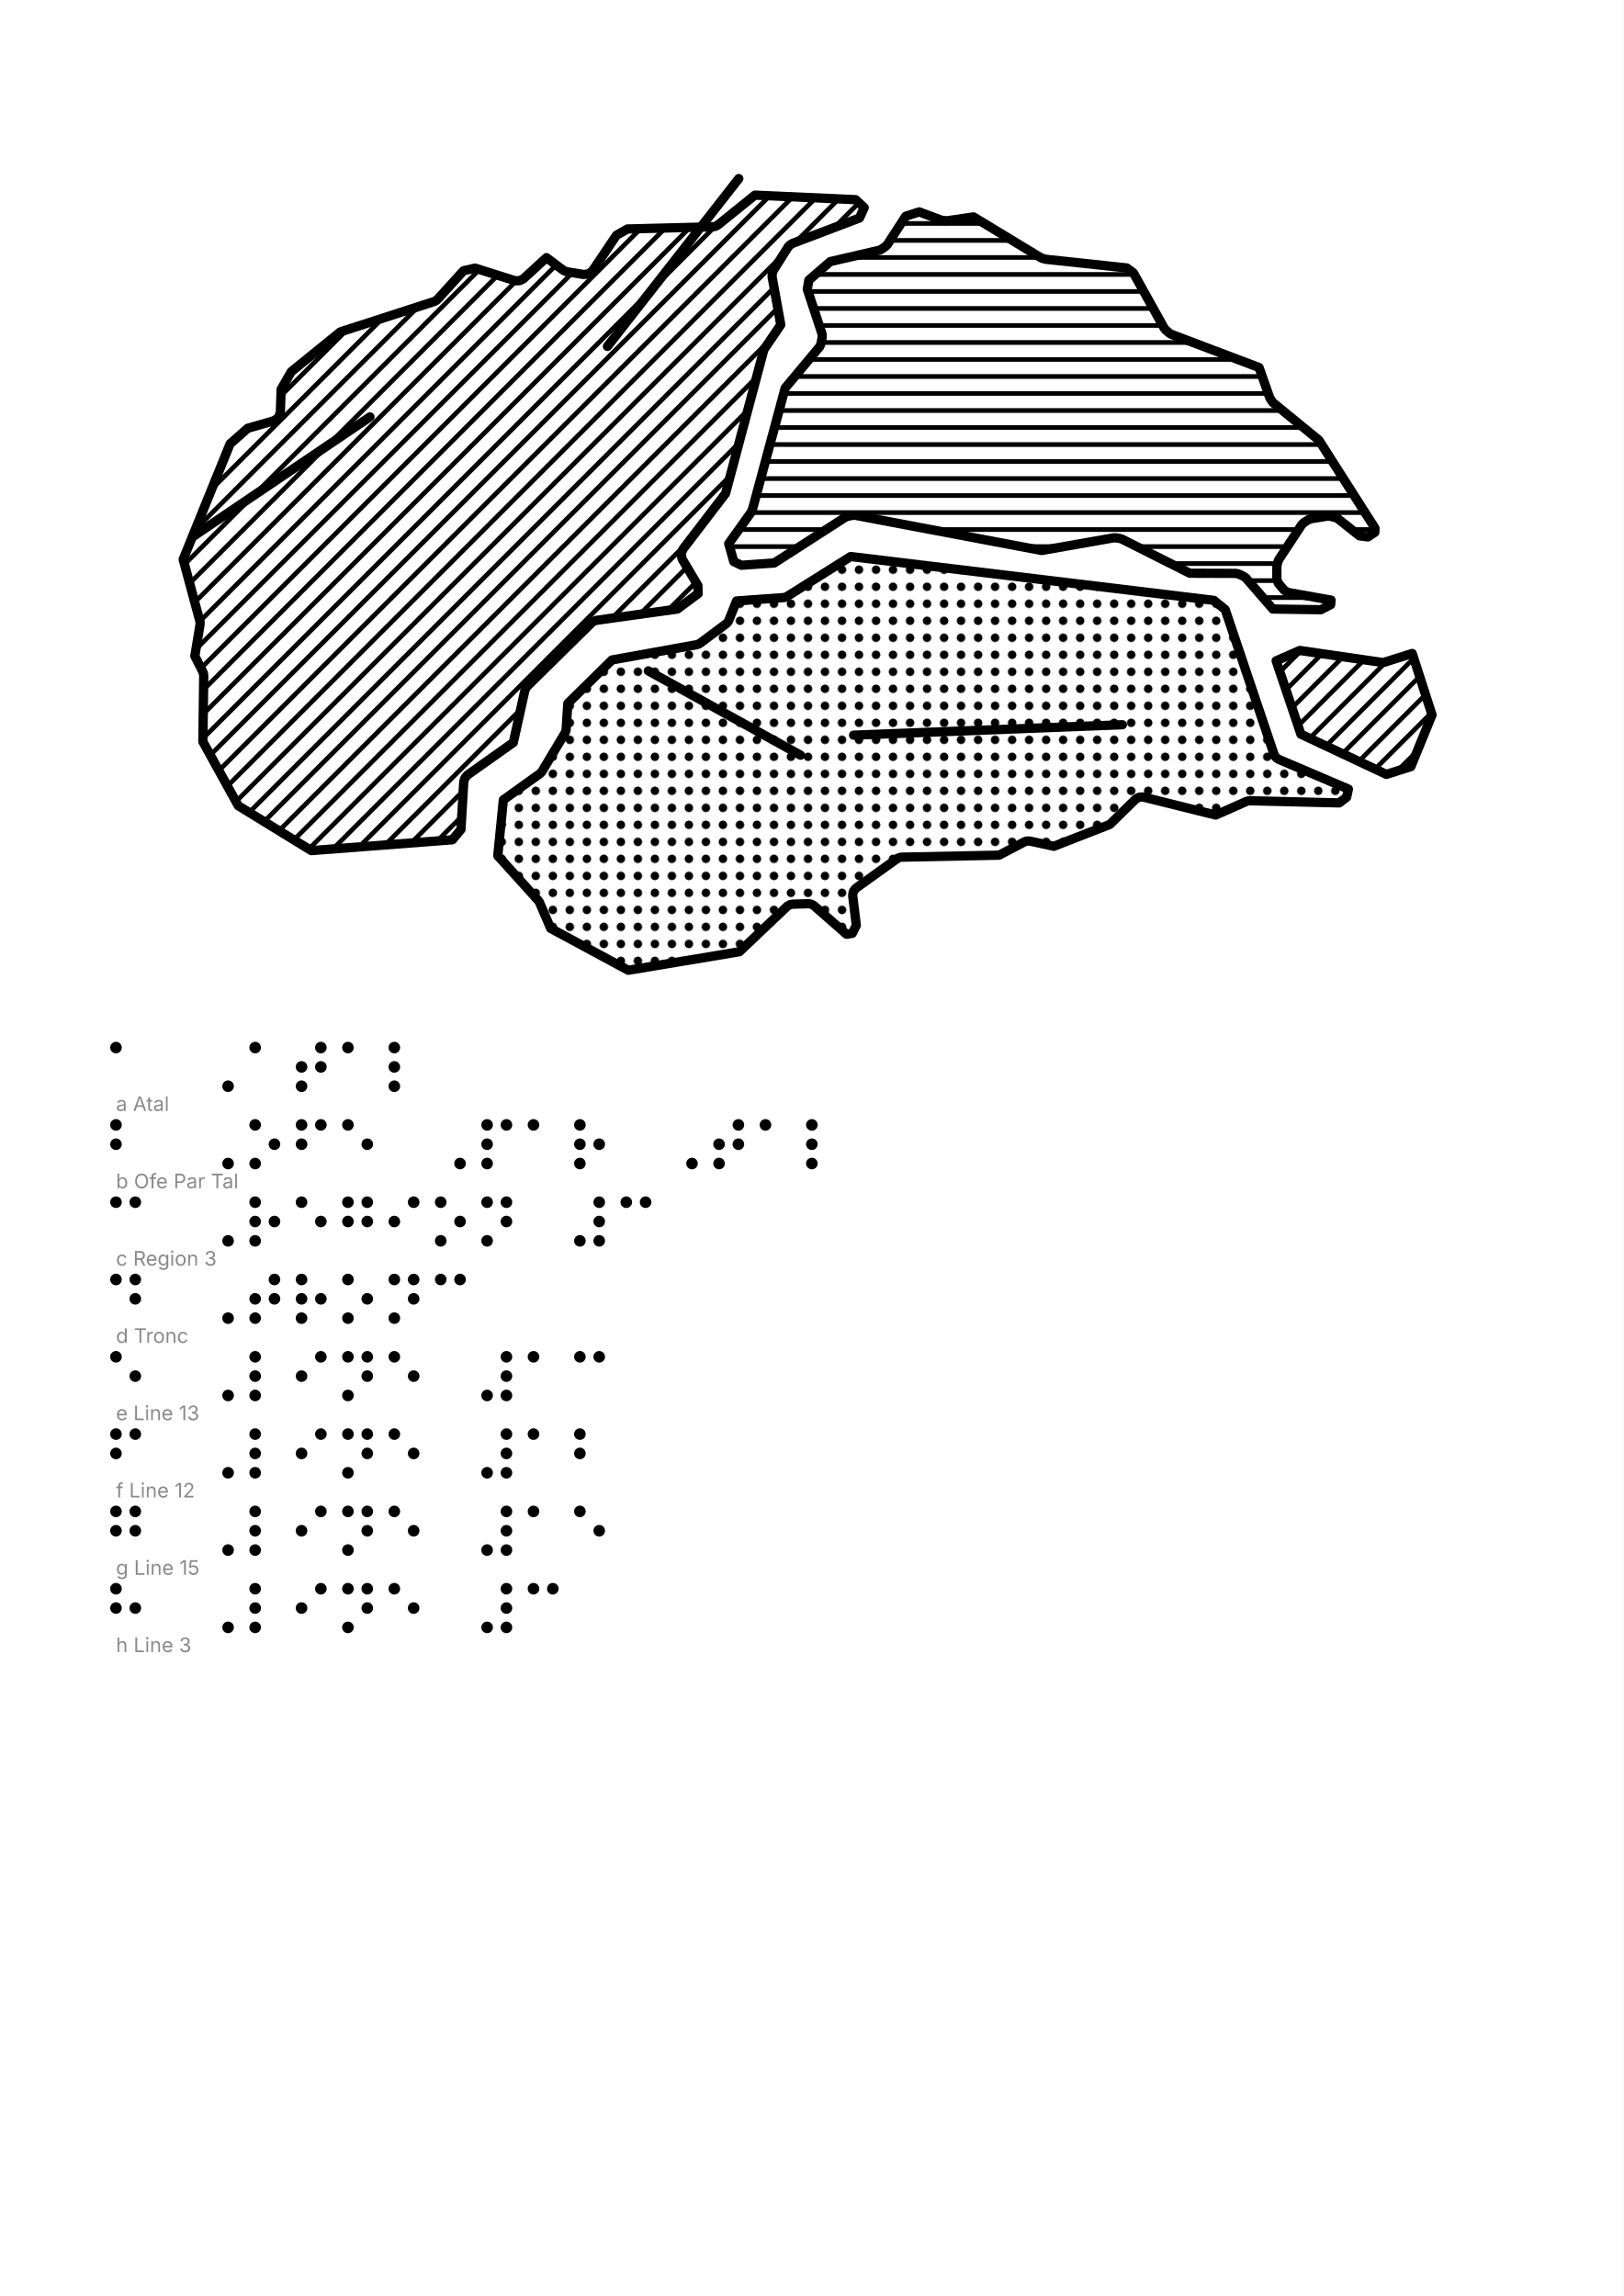
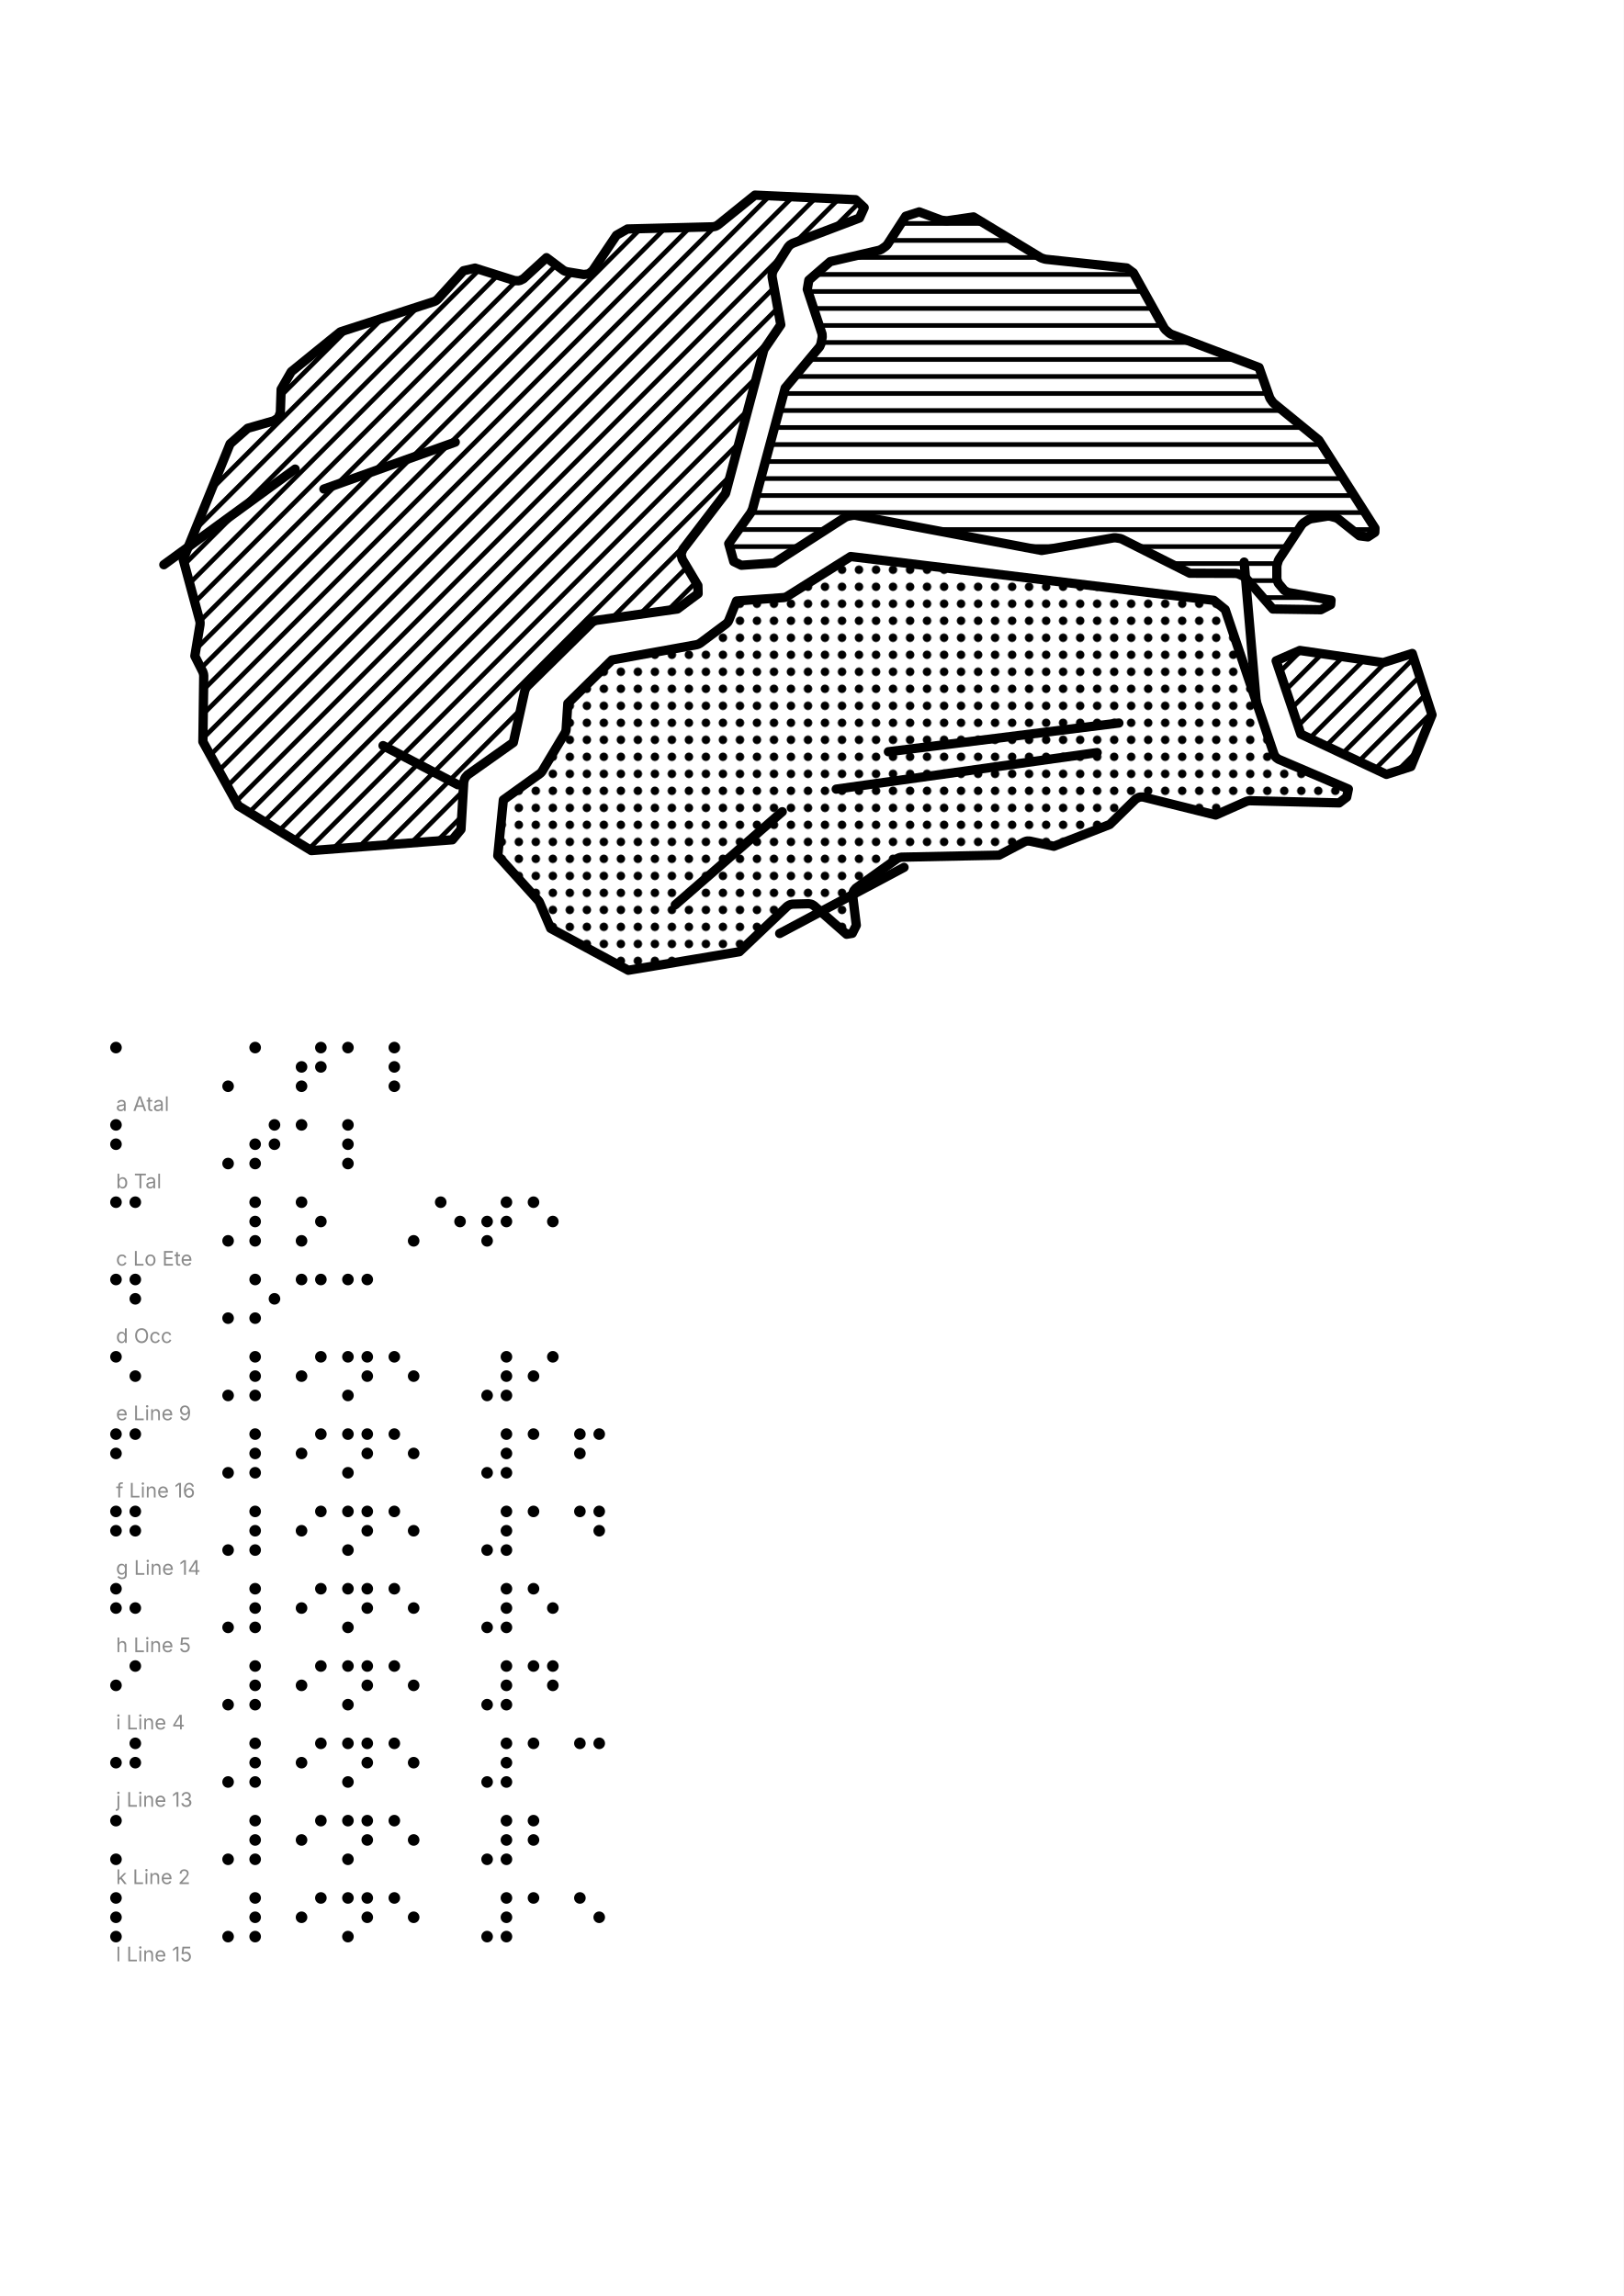
<svg xmlns="http://www.w3.org/2000/svg" width="210mm" height="297mm" viewBox="0 0 210 297" data-tdm="bio-brain-fr-01" data-title="bio-brain-fr-01">
  <defs>
    <pattern id="dots" width="2.2" height="2.2" patternUnits="userSpaceOnUse">
      <circle cx="1.1" cy="1.1" r="0.55" fill="#000" />
    </pattern>
    <pattern id="diagonal-lines" width="2.2" height="2.2" patternUnits="userSpaceOnUse" patternTransform="rotate(45)">
      <rect width="0.6" height="2.2" fill="#000" />
    </pattern>
    <pattern id="horizontal-lines" width="2.2" height="2.2" patternUnits="userSpaceOnUse">
      <rect width="2.2" height="0.6" fill="#000" />
    </pattern>
    <pattern id="grid" width="2.64" height="2.64" patternUnits="userSpaceOnUse">
      <rect width="2.64" height="0.5" fill="#000" />
      <rect width="0.5" height="2.64" fill="#000" />
    </pattern>
    <marker id="chevron" markerWidth="4" markerHeight="4" refX="3" refY="2" orient="auto" markerUnits="userSpaceOnUse">
      <path d="M0,0 L4,2 L0,4" fill="none" stroke="#000" stroke-width="1.2" stroke-linecap="round" />
    </marker>
  </defs>
  <rect width="210" height="297" fill="#fff" />
  <g id="regions">
    <path id="r-02" data-name="Atal" d="M110.66 25.83 L111.77 26.86 L111.16 28.20 L102.51 31.48 L102.24 31.64 L102.12 31.74 L101.93 31.95 L100.02 34.98 L99.90 35.31 L99.87 35.47 L99.86 35.81 L100.98 42.01 L98.91 45.05 L98.82 45.20 L98.79 45.27 L98.75 45.40 L93.84 63.83 L88.32 71.05 L88.13 71.54 L88.11 71.80 L88.24 72.34 L90.26 75.74 L90.29 76.79 L87.61 78.78 L77.16 80.24 L76.85 80.34 L76.72 80.41 L76.51 80.57 L68.21 88.75 L68.08 88.91 L68.01 89.02 L67.88 89.32 L66.39 96.05 L60.47 100.24 L60.20 100.55 L60.10 100.73 L59.98 101.13 L59.62 107.29 L58.51 108.63 L40.27 110.03 L30.82 104.23 L26.24 95.94 L26.35 87.43 L26.33 87.24 L26.31 87.14 L26.23 86.90 L25.20 84.86 L25.87 80.80 L25.88 80.56 L25.87 80.46 L25.84 80.31 L23.69 72.36 L29.76 57.41 L32.04 55.40 L35.42 54.43 L35.88 54.13 L36.05 53.92 L36.26 53.36 L36.36 50.36 L37.67 48.08 L44.02 42.93 L56.10 39.02 L56.29 38.94 L56.39 38.88 L56.60 38.71 L59.95 35.02 L61.44 34.68 L66.57 36.30 L67.05 36.32 L67.28 36.27 L67.71 36.05 L70.68 33.33 L72.80 34.92 L72.94 35.01 L73.04 35.06 L73.31 35.15 L75.50 35.51 L76.02 35.44 L76.25 35.34 L76.65 35.01 L79.73 30.43 L81.15 29.62 L92.18 29.34 L92.47 29.29 L92.61 29.24 L92.88 29.08 L97.64 25.24 Z" fill="url(#diagonal-lines)" stroke="#000" stroke-width="1.2" stroke-linejoin="round" />
-     <path id="r-01" data-name="Tronc" d="M157.00 77.66 L158.46 78.85 L164.78 97.59 L164.95 97.88 L165.08 98.02 L165.35 98.21 L174.39 102.07 L174.17 103.12 L173.20 103.86 L161.64 103.58 L161.47 103.60 L161.37 103.62 L161.20 103.67 L157.23 105.43 L147.85 103.10 L147.49 103.10 L147.27 103.15 L146.89 103.36 L143.53 106.65 L136.30 109.47 L133.19 108.80 L132.87 108.79 L132.71 108.82 L132.49 108.90 L129.22 110.62 L116.60 110.88 L116.39 110.92 L116.26 110.96 L116.03 111.07 L110.70 114.89 L110.44 115.20 L110.34 115.42 L110.28 115.85 L110.75 119.69 L110.23 120.73 L109.49 120.85 L105.28 117.16 L105.04 117.01 L104.88 116.95 L104.58 116.90 L102.48 116.96 L102.21 117.02 L102.06 117.08 L101.81 117.24 L95.63 123.11 L81.26 125.51 L71.22 120.09 L69.80 116.78 L69.74 116.65 L69.70 116.59 L69.63 116.50 L64.38 110.69 L65.10 103.47 L69.81 100.09 L69.91 100.01 L69.98 99.94 L70.10 99.79 L73.08 94.81 L73.16 94.63 L73.19 94.53 L73.22 94.35 L73.44 90.99 L79.15 85.37 L90.12 83.39 L90.27 83.34 L90.37 83.30 L90.55 83.20 L93.93 80.68 L94.11 80.50 L94.18 80.40 L94.26 80.24 L95.26 77.74 L101.34 77.30 L101.51 77.27 L101.61 77.24 L101.80 77.15 L110.02 71.99 Z" fill="url(#dots)" stroke="#000" stroke-width="1.2" stroke-linejoin="round" />
-     <path id="r-04" data-name="Ofe Par Tal" d="M121.70 28.46 L121.89 28.50 L122.34 28.55 L122.54 28.55 L125.91 28.06 L134.57 33.31 L134.74 33.39 L135.12 33.51 L135.28 33.54 L145.73 34.66 L146.59 35.30 L150.57 42.45 L150.74 42.66 L151.22 43.08 L151.46 43.23 L162.84 47.54 L164.20 51.40 L164.30 51.60 L164.59 52.01 L164.73 52.16 L170.57 56.93 L177.83 68.32 L177.81 68.86 L176.91 69.45 L175.82 69.31 L173.06 67.11 L172.77 66.97 L172.04 66.78 L171.72 66.76 L169.53 67.11 L169.22 67.23 L168.59 67.64 L168.36 67.87 L165.42 72.34 L165.32 72.55 L165.17 73.06 L165.14 73.28 L165.14 74.93 L165.33 75.44 L166.10 76.36 L166.56 76.63 L172.15 77.63 L172.10 78.21 L170.83 78.87 L164.62 78.78 L161.13 74.76 L160.86 74.56 L160.16 74.24 L159.83 74.17 L153.88 74.15 L145.11 69.74 L144.88 69.66 L144.30 69.57 L144.04 69.57 L134.72 71.21 L110.59 66.65 L110.29 66.66 L109.62 66.79 L109.34 66.90 L100.14 72.82 L95.88 73.12 L94.90 72.64 L94.25 70.32 L97.08 66.36 L97.15 66.23 L97.29 65.93 L97.34 65.81 L101.55 50.19 L106.01 44.85 L106.17 44.49 L106.34 43.60 L106.32 43.20 L104.41 37.42 L104.61 36.24 L107.38 33.84 L113.72 32.37 L113.99 32.25 L114.56 31.85 L114.77 31.63 L117.14 27.97 L118.88 27.41 Z" fill="url(#horizontal-lines)" stroke="#000" stroke-width="1.2" stroke-linejoin="round" />
-     <path id="r-03" data-name="Region 3" d="M178.90 85.71 L182.65 84.53 L185.21 92.47 L182.48 99.16 L179.31 100.17 L168.25 94.97 L165.05 85.48 L168.11 84.14 Z" fill="url(#diagonal-lines)" stroke="#000" stroke-width="1.2" stroke-linejoin="round" />
+     <path id="r-01" data-name="Lo Ete" d="M157.00 77.66 L158.46 78.85 L164.78 97.59 L164.95 97.88 L165.08 98.02 L165.35 98.21 L174.39 102.07 L174.17 103.12 L173.20 103.86 L161.64 103.58 L161.47 103.60 L161.37 103.62 L161.20 103.67 L157.23 105.43 L147.85 103.10 L147.49 103.10 L147.27 103.15 L146.89 103.36 L143.53 106.65 L136.30 109.47 L133.19 108.80 L132.87 108.79 L132.71 108.82 L132.49 108.90 L129.22 110.62 L116.60 110.88 L116.39 110.92 L116.26 110.96 L116.03 111.07 L110.70 114.89 L110.44 115.20 L110.34 115.42 L110.28 115.85 L110.75 119.69 L110.23 120.73 L109.49 120.85 L105.28 117.16 L105.04 117.01 L104.88 116.95 L104.58 116.90 L102.48 116.96 L102.21 117.02 L102.06 117.08 L101.81 117.24 L95.63 123.11 L81.26 125.51 L71.22 120.09 L69.80 116.78 L69.74 116.65 L69.70 116.59 L69.63 116.50 L64.38 110.69 L65.10 103.47 L69.81 100.09 L69.91 100.01 L69.98 99.94 L70.10 99.79 L73.08 94.81 L73.16 94.63 L73.19 94.53 L73.22 94.35 L73.44 90.99 L79.15 85.37 L90.12 83.39 L90.27 83.34 L90.37 83.30 L90.55 83.20 L93.93 80.68 L94.11 80.50 L94.18 80.40 L94.26 80.24 L95.26 77.74 L101.34 77.30 L101.51 77.27 L101.61 77.24 L101.80 77.15 L110.02 71.99 Z" fill="url(#dots)" stroke="#000" stroke-width="1.2" stroke-linejoin="round" />
+     <path id="r-04" data-name="Tal" d="M121.70 28.46 L121.89 28.50 L122.34 28.55 L122.54 28.55 L125.91 28.06 L134.57 33.31 L134.74 33.39 L135.12 33.51 L135.28 33.54 L145.73 34.66 L146.59 35.30 L150.57 42.45 L150.74 42.66 L151.22 43.08 L151.46 43.23 L162.84 47.54 L164.20 51.40 L164.30 51.60 L164.59 52.01 L164.73 52.16 L170.57 56.93 L177.83 68.32 L177.81 68.86 L176.91 69.45 L175.82 69.31 L173.06 67.11 L172.77 66.97 L172.04 66.78 L171.72 66.76 L169.53 67.11 L169.22 67.23 L168.59 67.64 L168.36 67.87 L165.42 72.34 L165.32 72.55 L165.17 73.06 L165.14 73.28 L165.14 74.93 L165.33 75.44 L166.10 76.36 L166.56 76.63 L172.15 77.63 L172.10 78.21 L170.83 78.87 L164.62 78.78 L161.13 74.76 L160.86 74.56 L160.16 74.24 L159.83 74.17 L153.88 74.15 L145.11 69.74 L144.88 69.66 L144.30 69.57 L144.04 69.57 L134.72 71.21 L110.59 66.65 L110.29 66.66 L109.62 66.79 L109.34 66.90 L100.14 72.82 L95.88 73.12 L94.90 72.64 L94.25 70.32 L97.08 66.36 L97.15 66.23 L97.29 65.93 L97.34 65.81 L101.55 50.19 L106.01 44.85 L106.17 44.49 L106.34 43.60 L106.32 43.20 L104.41 37.42 L104.61 36.24 L107.38 33.84 L113.72 32.37 L113.99 32.25 L114.56 31.85 L114.77 31.63 L117.14 27.97 L118.88 27.41 Z" fill="url(#horizontal-lines)" stroke="#000" stroke-width="1.2" stroke-linejoin="round" />
+     <path id="r-03" data-name="Occ" d="M178.90 85.71 L182.65 84.53 L185.21 92.47 L182.48 99.16 L179.31 100.17 L168.25 94.97 L165.05 85.48 L168.11 84.14 Z" fill="url(#diagonal-lines)" stroke="#000" stroke-width="1.2" stroke-linejoin="round" />
  </g>
  <g id="lines">
-     <path id="l-03" data-name="Line 3" d="M110.40 95.10 L145.16 93.75" fill="none" stroke="#000" stroke-width="1.2" stroke-linecap="round" stroke-linejoin="round" />
-     <path id="l-12" data-name="Line 12" d="M24.90 69.45 L47.85 53.93" fill="none" stroke="#000" stroke-width="1.2" stroke-linecap="round" stroke-linejoin="round" />
-     <path id="l-13" data-name="Line 13" d="M78.56 44.81 L95.55 23.10" fill="none" stroke="#000" stroke-width="1.2" stroke-linecap="round" stroke-linejoin="round" />
-     <path id="l-15" data-name="Line 15" d="M83.85 86.78 L103.54 97.69" fill="none" stroke="#000" stroke-width="1.2" stroke-linecap="round" stroke-linejoin="round" />
+     <path id="l-02" data-name="Line 2" d="M108.15 102.08 L141.90 97.35" fill="none" stroke="#000" stroke-width="1.2" stroke-linecap="round" stroke-linejoin="round" />
+     <path id="l-04" data-name="Line 4" d="M114.90 97.24 L144.71 93.53" fill="none" stroke="#000" stroke-width="1.2" stroke-linecap="round" stroke-linejoin="round" />
+     <path id="l-09" data-name="Line 9" d="M21.19 73.05 L38.17 60.68" fill="none" stroke="#000" stroke-width="1.2" stroke-linecap="round" stroke-linejoin="round" />
+     <path id="l-13" data-name="Line 13" d="M87.34 117.04 L101.17 105.00" fill="none" stroke="#000" stroke-width="1.2" stroke-linecap="round" stroke-linejoin="round" />
+     <path id="l-14" data-name="Line 14" d="M160.91 72.71 L162.49 90.94" fill="none" stroke="#000" stroke-width="1.2" stroke-linecap="round" stroke-linejoin="round" />
+     <path id="l-15" data-name="Line 15" d="M100.84 120.75 L116.92 112.20" fill="none" stroke="#000" stroke-width="1.2" stroke-linecap="round" stroke-linejoin="round" />
+     <path id="l-16" data-name="Line 16" d="M41.89 63.26 L58.88 57.19" fill="none" stroke="#000" stroke-width="1.2" stroke-linecap="round" stroke-linejoin="round" />
+     <path id="l-05" data-name="Line 5" d="M49.54 96.45 L59.21 101.51" fill="none" stroke="#000" stroke-width="1.2" stroke-linecap="round" stroke-linejoin="round" />
  </g>
-   <g id="key" data-top="135.5" data-rows="8">
+   <g id="key" data-top="135.5" data-rows="12">
    <g class="key-row" data-id="r-02">
      <circle cx="15.00" cy="135.51" r="0.75" fill="#000" />
      <circle cx="29.50" cy="140.51" r="0.75" fill="#000" />
      <circle cx="33.00" cy="135.51" r="0.75" fill="#000" />
      <circle cx="39.00" cy="138.01" r="0.75" fill="#000" />
      <circle cx="39.00" cy="140.51" r="0.75" fill="#000" />
      <circle cx="41.50" cy="135.51" r="0.75" fill="#000" />
      <circle cx="41.50" cy="138.01" r="0.75" fill="#000" />
      <circle cx="45.00" cy="135.51" r="0.75" fill="#000" />
      <circle cx="51.00" cy="135.51" r="0.75" fill="#000" />
      <circle cx="51.00" cy="138.01" r="0.75" fill="#000" />
      <circle cx="51.00" cy="140.51" r="0.75" fill="#000" />
      <text x="15.00" y="143.71" font-family="Inter, Arial, sans-serif" font-size="2.6" fill="#8a8a8a">a  Atal</text>
    </g>
    <g class="key-row" data-id="r-04">
      <circle cx="15.00" cy="145.51" r="0.75" fill="#000" />
      <circle cx="15.00" cy="148.01" r="0.75" fill="#000" />
      <circle cx="29.50" cy="150.51" r="0.75" fill="#000" />
-       <circle cx="33.00" cy="145.51" r="0.75" fill="#000" />
+       <circle cx="33.00" cy="148.01" r="0.75" fill="#000" />
      <circle cx="33.00" cy="150.51" r="0.75" fill="#000" />
+       <circle cx="35.50" cy="145.51" r="0.75" fill="#000" />
      <circle cx="35.50" cy="148.01" r="0.75" fill="#000" />
      <circle cx="39.00" cy="145.51" r="0.75" fill="#000" />
-       <circle cx="39.00" cy="148.01" r="0.75" fill="#000" />
-       <circle cx="41.50" cy="145.51" r="0.75" fill="#000" />
      <circle cx="45.00" cy="145.51" r="0.75" fill="#000" />
-       <circle cx="47.50" cy="148.01" r="0.75" fill="#000" />
-       <circle cx="59.50" cy="150.51" r="0.75" fill="#000" />
-       <circle cx="63.00" cy="145.51" r="0.75" fill="#000" />
-       <circle cx="63.00" cy="148.01" r="0.75" fill="#000" />
-       <circle cx="63.00" cy="150.51" r="0.75" fill="#000" />
-       <circle cx="65.50" cy="145.51" r="0.75" fill="#000" />
-       <circle cx="69.00" cy="145.51" r="0.75" fill="#000" />
-       <circle cx="75.00" cy="145.51" r="0.75" fill="#000" />
-       <circle cx="75.00" cy="148.01" r="0.75" fill="#000" />
-       <circle cx="75.00" cy="150.51" r="0.75" fill="#000" />
-       <circle cx="77.50" cy="148.01" r="0.75" fill="#000" />
-       <circle cx="89.50" cy="150.51" r="0.75" fill="#000" />
-       <circle cx="93.00" cy="148.01" r="0.75" fill="#000" />
-       <circle cx="93.00" cy="150.51" r="0.75" fill="#000" />
-       <circle cx="95.50" cy="145.51" r="0.75" fill="#000" />
-       <circle cx="95.50" cy="148.01" r="0.75" fill="#000" />
-       <circle cx="99.00" cy="145.51" r="0.75" fill="#000" />
-       <circle cx="105.00" cy="145.51" r="0.75" fill="#000" />
-       <circle cx="105.00" cy="148.01" r="0.75" fill="#000" />
-       <circle cx="105.00" cy="150.51" r="0.75" fill="#000" />
-       <text x="15.00" y="153.71" font-family="Inter, Arial, sans-serif" font-size="2.6" fill="#8a8a8a">b  Ofe Par Tal</text>
-     </g>
-     <g class="key-row" data-id="r-03">
+       <circle cx="45.00" cy="148.01" r="0.75" fill="#000" />
+       <circle cx="45.00" cy="150.51" r="0.75" fill="#000" />
+       <text x="15.00" y="153.71" font-family="Inter, Arial, sans-serif" font-size="2.6" fill="#8a8a8a">b  Tal</text>
+     </g>
+     <g class="key-row" data-id="r-01">
      <circle cx="15.00" cy="155.51" r="0.75" fill="#000" />
      <circle cx="17.50" cy="155.51" r="0.75" fill="#000" />
      <circle cx="29.50" cy="160.51" r="0.75" fill="#000" />
      <circle cx="33.00" cy="155.51" r="0.75" fill="#000" />
      <circle cx="33.00" cy="158.01" r="0.75" fill="#000" />
      <circle cx="33.00" cy="160.51" r="0.75" fill="#000" />
-       <circle cx="35.50" cy="158.01" r="0.75" fill="#000" />
      <circle cx="39.00" cy="155.51" r="0.75" fill="#000" />
+       <circle cx="39.00" cy="160.51" r="0.75" fill="#000" />
      <circle cx="41.50" cy="158.01" r="0.75" fill="#000" />
-       <circle cx="45.00" cy="155.51" r="0.75" fill="#000" />
-       <circle cx="45.00" cy="158.01" r="0.75" fill="#000" />
-       <circle cx="47.50" cy="155.51" r="0.75" fill="#000" />
-       <circle cx="47.50" cy="158.01" r="0.75" fill="#000" />
-       <circle cx="51.00" cy="158.01" r="0.75" fill="#000" />
-       <circle cx="53.50" cy="155.51" r="0.75" fill="#000" />
+       <circle cx="53.50" cy="160.51" r="0.75" fill="#000" />
      <circle cx="57.00" cy="155.51" r="0.75" fill="#000" />
-       <circle cx="57.00" cy="160.51" r="0.75" fill="#000" />
      <circle cx="59.50" cy="158.01" r="0.75" fill="#000" />
-       <circle cx="63.00" cy="155.51" r="0.75" fill="#000" />
+       <circle cx="63.00" cy="158.01" r="0.75" fill="#000" />
      <circle cx="63.00" cy="160.51" r="0.75" fill="#000" />
      <circle cx="65.50" cy="155.51" r="0.75" fill="#000" />
      <circle cx="65.50" cy="158.01" r="0.75" fill="#000" />
-       <circle cx="75.00" cy="160.51" r="0.75" fill="#000" />
-       <circle cx="77.50" cy="155.51" r="0.75" fill="#000" />
-       <circle cx="77.50" cy="158.01" r="0.75" fill="#000" />
-       <circle cx="77.50" cy="160.51" r="0.75" fill="#000" />
-       <circle cx="81.00" cy="155.51" r="0.75" fill="#000" />
-       <circle cx="83.50" cy="155.51" r="0.75" fill="#000" />
-       <text x="15.00" y="163.71" font-family="Inter, Arial, sans-serif" font-size="2.6" fill="#8a8a8a">c  Region 3</text>
-     </g>
-     <g class="key-row" data-id="r-01">
+       <circle cx="69.00" cy="155.51" r="0.75" fill="#000" />
+       <circle cx="71.50" cy="158.01" r="0.75" fill="#000" />
+       <text x="15.00" y="163.71" font-family="Inter, Arial, sans-serif" font-size="2.6" fill="#8a8a8a">c  Lo Ete</text>
+     </g>
+     <g class="key-row" data-id="r-03">
      <circle cx="15.00" cy="165.51" r="0.75" fill="#000" />
      <circle cx="17.50" cy="165.51" r="0.75" fill="#000" />
      <circle cx="17.50" cy="168.01" r="0.75" fill="#000" />
      <circle cx="29.50" cy="170.51" r="0.75" fill="#000" />
-       <circle cx="33.00" cy="168.01" r="0.75" fill="#000" />
+       <circle cx="33.00" cy="165.51" r="0.75" fill="#000" />
      <circle cx="33.00" cy="170.51" r="0.75" fill="#000" />
-       <circle cx="35.50" cy="165.51" r="0.75" fill="#000" />
      <circle cx="35.50" cy="168.01" r="0.75" fill="#000" />
      <circle cx="39.00" cy="165.51" r="0.75" fill="#000" />
-       <circle cx="39.00" cy="168.01" r="0.75" fill="#000" />
-       <circle cx="39.00" cy="170.51" r="0.75" fill="#000" />
-       <circle cx="41.50" cy="168.01" r="0.75" fill="#000" />
+       <circle cx="41.50" cy="165.51" r="0.75" fill="#000" />
      <circle cx="45.00" cy="165.51" r="0.75" fill="#000" />
-       <circle cx="45.00" cy="170.51" r="0.75" fill="#000" />
-       <circle cx="47.50" cy="168.01" r="0.75" fill="#000" />
-       <circle cx="51.00" cy="165.51" r="0.75" fill="#000" />
-       <circle cx="51.00" cy="170.51" r="0.75" fill="#000" />
-       <circle cx="53.50" cy="165.51" r="0.75" fill="#000" />
-       <circle cx="53.50" cy="168.01" r="0.75" fill="#000" />
-       <circle cx="57.00" cy="165.51" r="0.75" fill="#000" />
-       <circle cx="59.50" cy="165.51" r="0.75" fill="#000" />
-       <text x="15.00" y="173.71" font-family="Inter, Arial, sans-serif" font-size="2.6" fill="#8a8a8a">d  Tronc</text>
-     </g>
-     <g class="key-row" data-id="l-13">
+       <circle cx="47.50" cy="165.51" r="0.75" fill="#000" />
+       <text x="15.00" y="173.71" font-family="Inter, Arial, sans-serif" font-size="2.6" fill="#8a8a8a">d  Occ</text>
+     </g>
+     <g class="key-row" data-id="l-09">
      <circle cx="15.00" cy="175.51" r="0.75" fill="#000" />
      <circle cx="17.50" cy="178.01" r="0.75" fill="#000" />
      <circle cx="29.50" cy="180.51" r="0.75" fill="#000" />
      <circle cx="33.00" cy="175.51" r="0.75" fill="#000" />
      <circle cx="33.00" cy="178.01" r="0.75" fill="#000" />
      <circle cx="33.00" cy="180.51" r="0.75" fill="#000" />
      <circle cx="39.00" cy="178.01" r="0.75" fill="#000" />
      <circle cx="41.50" cy="175.51" r="0.75" fill="#000" />
      <circle cx="45.00" cy="175.51" r="0.75" fill="#000" />
      <circle cx="45.00" cy="180.51" r="0.75" fill="#000" />
      <circle cx="47.50" cy="175.51" r="0.75" fill="#000" />
      <circle cx="47.50" cy="178.01" r="0.75" fill="#000" />
      <circle cx="51.00" cy="175.51" r="0.75" fill="#000" />
      <circle cx="53.50" cy="178.01" r="0.75" fill="#000" />
      <circle cx="63.00" cy="180.51" r="0.75" fill="#000" />
      <circle cx="65.50" cy="175.51" r="0.75" fill="#000" />
      <circle cx="65.50" cy="178.01" r="0.75" fill="#000" />
      <circle cx="65.50" cy="180.51" r="0.75" fill="#000" />
-       <circle cx="69.00" cy="175.51" r="0.75" fill="#000" />
-       <circle cx="75.00" cy="175.51" r="0.75" fill="#000" />
-       <circle cx="77.50" cy="175.51" r="0.75" fill="#000" />
-       <text x="15.00" y="183.71" font-family="Inter, Arial, sans-serif" font-size="2.6" fill="#8a8a8a">e  Line 13</text>
-     </g>
-     <g class="key-row" data-id="l-12">
+       <circle cx="69.00" cy="178.01" r="0.75" fill="#000" />
+       <circle cx="71.50" cy="175.51" r="0.75" fill="#000" />
+       <text x="15.00" y="183.71" font-family="Inter, Arial, sans-serif" font-size="2.6" fill="#8a8a8a">e  Line 9</text>
+     </g>
+     <g class="key-row" data-id="l-16">
      <circle cx="15.00" cy="185.51" r="0.75" fill="#000" />
      <circle cx="15.00" cy="188.01" r="0.75" fill="#000" />
      <circle cx="17.50" cy="185.51" r="0.75" fill="#000" />
      <circle cx="29.50" cy="190.51" r="0.75" fill="#000" />
      <circle cx="33.00" cy="185.51" r="0.75" fill="#000" />
      <circle cx="33.00" cy="188.01" r="0.75" fill="#000" />
      <circle cx="33.00" cy="190.51" r="0.75" fill="#000" />
      <circle cx="39.00" cy="188.01" r="0.75" fill="#000" />
      <circle cx="41.50" cy="185.51" r="0.75" fill="#000" />
      <circle cx="45.00" cy="185.51" r="0.75" fill="#000" />
      <circle cx="45.00" cy="190.51" r="0.75" fill="#000" />
      <circle cx="47.50" cy="185.51" r="0.75" fill="#000" />
      <circle cx="47.50" cy="188.01" r="0.75" fill="#000" />
      <circle cx="51.00" cy="185.51" r="0.75" fill="#000" />
      <circle cx="53.50" cy="188.01" r="0.75" fill="#000" />
      <circle cx="63.00" cy="190.51" r="0.75" fill="#000" />
      <circle cx="65.50" cy="185.51" r="0.75" fill="#000" />
      <circle cx="65.50" cy="188.01" r="0.75" fill="#000" />
      <circle cx="65.50" cy="190.51" r="0.75" fill="#000" />
      <circle cx="69.00" cy="185.51" r="0.75" fill="#000" />
      <circle cx="75.00" cy="185.51" r="0.75" fill="#000" />
      <circle cx="75.00" cy="188.01" r="0.75" fill="#000" />
-       <text x="15.00" y="193.71" font-family="Inter, Arial, sans-serif" font-size="2.6" fill="#8a8a8a">f  Line 12</text>
-     </g>
-     <g class="key-row" data-id="l-15">
+       <circle cx="77.50" cy="185.51" r="0.75" fill="#000" />
+       <text x="15.00" y="193.71" font-family="Inter, Arial, sans-serif" font-size="2.6" fill="#8a8a8a">f  Line 16</text>
+     </g>
+     <g class="key-row" data-id="l-14">
      <circle cx="15.00" cy="195.51" r="0.75" fill="#000" />
      <circle cx="15.00" cy="198.01" r="0.75" fill="#000" />
      <circle cx="17.50" cy="195.51" r="0.75" fill="#000" />
      <circle cx="17.50" cy="198.01" r="0.75" fill="#000" />
      <circle cx="29.50" cy="200.51" r="0.75" fill="#000" />
      <circle cx="33.00" cy="195.51" r="0.75" fill="#000" />
      <circle cx="33.00" cy="198.01" r="0.75" fill="#000" />
      <circle cx="33.00" cy="200.51" r="0.75" fill="#000" />
      <circle cx="39.00" cy="198.01" r="0.75" fill="#000" />
      <circle cx="41.50" cy="195.51" r="0.75" fill="#000" />
      <circle cx="45.00" cy="195.51" r="0.75" fill="#000" />
      <circle cx="45.00" cy="200.51" r="0.75" fill="#000" />
      <circle cx="47.50" cy="195.51" r="0.75" fill="#000" />
      <circle cx="47.50" cy="198.01" r="0.75" fill="#000" />
      <circle cx="51.00" cy="195.51" r="0.75" fill="#000" />
      <circle cx="53.50" cy="198.01" r="0.75" fill="#000" />
      <circle cx="63.00" cy="200.51" r="0.75" fill="#000" />
      <circle cx="65.50" cy="195.51" r="0.75" fill="#000" />
      <circle cx="65.50" cy="198.01" r="0.75" fill="#000" />
      <circle cx="65.50" cy="200.51" r="0.75" fill="#000" />
      <circle cx="69.00" cy="195.51" r="0.75" fill="#000" />
      <circle cx="75.00" cy="195.51" r="0.75" fill="#000" />
+       <circle cx="77.50" cy="195.51" r="0.75" fill="#000" />
      <circle cx="77.50" cy="198.01" r="0.75" fill="#000" />
-       <text x="15.00" y="203.71" font-family="Inter, Arial, sans-serif" font-size="2.6" fill="#8a8a8a">g  Line 15</text>
-     </g>
-     <g class="key-row" data-id="l-03">
+       <text x="15.00" y="203.71" font-family="Inter, Arial, sans-serif" font-size="2.6" fill="#8a8a8a">g  Line 14</text>
+     </g>
+     <g class="key-row" data-id="l-05">
      <circle cx="15.00" cy="205.51" r="0.75" fill="#000" />
      <circle cx="15.00" cy="208.01" r="0.75" fill="#000" />
      <circle cx="17.50" cy="208.01" r="0.75" fill="#000" />
      <circle cx="29.50" cy="210.51" r="0.75" fill="#000" />
      <circle cx="33.00" cy="205.51" r="0.75" fill="#000" />
      <circle cx="33.00" cy="208.01" r="0.75" fill="#000" />
      <circle cx="33.00" cy="210.51" r="0.75" fill="#000" />
      <circle cx="39.00" cy="208.01" r="0.75" fill="#000" />
      <circle cx="41.50" cy="205.51" r="0.75" fill="#000" />
      <circle cx="45.00" cy="205.51" r="0.75" fill="#000" />
      <circle cx="45.00" cy="210.51" r="0.75" fill="#000" />
      <circle cx="47.50" cy="205.51" r="0.75" fill="#000" />
      <circle cx="47.50" cy="208.01" r="0.75" fill="#000" />
      <circle cx="51.00" cy="205.51" r="0.75" fill="#000" />
      <circle cx="53.50" cy="208.01" r="0.75" fill="#000" />
      <circle cx="63.00" cy="210.51" r="0.75" fill="#000" />
      <circle cx="65.50" cy="205.51" r="0.75" fill="#000" />
      <circle cx="65.50" cy="208.01" r="0.75" fill="#000" />
      <circle cx="65.50" cy="210.51" r="0.75" fill="#000" />
      <circle cx="69.00" cy="205.51" r="0.75" fill="#000" />
-       <circle cx="71.50" cy="205.51" r="0.75" fill="#000" />
-       <text x="15.00" y="213.71" font-family="Inter, Arial, sans-serif" font-size="2.6" fill="#8a8a8a">h  Line 3</text>
+       <circle cx="71.50" cy="208.01" r="0.75" fill="#000" />
+       <text x="15.00" y="213.71" font-family="Inter, Arial, sans-serif" font-size="2.6" fill="#8a8a8a">h  Line 5</text>
+     </g>
+     <g class="key-row" data-id="l-04">
+       <circle cx="15.00" cy="218.01" r="0.75" fill="#000" />
+       <circle cx="17.50" cy="215.51" r="0.75" fill="#000" />
+       <circle cx="29.50" cy="220.51" r="0.75" fill="#000" />
+       <circle cx="33.00" cy="215.51" r="0.75" fill="#000" />
+       <circle cx="33.00" cy="218.01" r="0.75" fill="#000" />
+       <circle cx="33.00" cy="220.51" r="0.75" fill="#000" />
+       <circle cx="39.00" cy="218.01" r="0.75" fill="#000" />
+       <circle cx="41.50" cy="215.51" r="0.75" fill="#000" />
+       <circle cx="45.00" cy="215.51" r="0.75" fill="#000" />
+       <circle cx="45.00" cy="220.51" r="0.75" fill="#000" />
+       <circle cx="47.50" cy="215.51" r="0.75" fill="#000" />
+       <circle cx="47.50" cy="218.01" r="0.75" fill="#000" />
+       <circle cx="51.00" cy="215.51" r="0.75" fill="#000" />
+       <circle cx="53.50" cy="218.01" r="0.75" fill="#000" />
+       <circle cx="63.00" cy="220.51" r="0.75" fill="#000" />
+       <circle cx="65.50" cy="215.51" r="0.75" fill="#000" />
+       <circle cx="65.50" cy="218.01" r="0.75" fill="#000" />
+       <circle cx="65.50" cy="220.51" r="0.75" fill="#000" />
+       <circle cx="69.00" cy="215.51" r="0.75" fill="#000" />
+       <circle cx="71.50" cy="215.51" r="0.75" fill="#000" />
+       <circle cx="71.50" cy="218.01" r="0.75" fill="#000" />
+       <text x="15.00" y="223.71" font-family="Inter, Arial, sans-serif" font-size="2.6" fill="#8a8a8a">i  Line 4</text>
+     </g>
+     <g class="key-row" data-id="l-13">
+       <circle cx="15.00" cy="228.01" r="0.75" fill="#000" />
+       <circle cx="17.50" cy="225.51" r="0.75" fill="#000" />
+       <circle cx="17.50" cy="228.01" r="0.75" fill="#000" />
+       <circle cx="29.50" cy="230.51" r="0.75" fill="#000" />
+       <circle cx="33.00" cy="225.51" r="0.75" fill="#000" />
+       <circle cx="33.00" cy="228.01" r="0.75" fill="#000" />
+       <circle cx="33.00" cy="230.51" r="0.75" fill="#000" />
+       <circle cx="39.00" cy="228.01" r="0.75" fill="#000" />
+       <circle cx="41.50" cy="225.51" r="0.75" fill="#000" />
+       <circle cx="45.00" cy="225.51" r="0.75" fill="#000" />
+       <circle cx="45.00" cy="230.51" r="0.75" fill="#000" />
+       <circle cx="47.50" cy="225.51" r="0.75" fill="#000" />
+       <circle cx="47.50" cy="228.01" r="0.75" fill="#000" />
+       <circle cx="51.00" cy="225.51" r="0.75" fill="#000" />
+       <circle cx="53.50" cy="228.01" r="0.75" fill="#000" />
+       <circle cx="63.00" cy="230.51" r="0.75" fill="#000" />
+       <circle cx="65.50" cy="225.51" r="0.75" fill="#000" />
+       <circle cx="65.50" cy="228.01" r="0.75" fill="#000" />
+       <circle cx="65.50" cy="230.51" r="0.75" fill="#000" />
+       <circle cx="69.00" cy="225.51" r="0.75" fill="#000" />
+       <circle cx="75.00" cy="225.51" r="0.75" fill="#000" />
+       <circle cx="77.50" cy="225.51" r="0.75" fill="#000" />
+       <text x="15.00" y="233.71" font-family="Inter, Arial, sans-serif" font-size="2.6" fill="#8a8a8a">j  Line 13</text>
+     </g>
+     <g class="key-row" data-id="l-02">
+       <circle cx="15.00" cy="235.51" r="0.75" fill="#000" />
+       <circle cx="15.00" cy="240.51" r="0.75" fill="#000" />
+       <circle cx="29.50" cy="240.51" r="0.75" fill="#000" />
+       <circle cx="33.00" cy="235.51" r="0.75" fill="#000" />
+       <circle cx="33.00" cy="238.01" r="0.75" fill="#000" />
+       <circle cx="33.00" cy="240.51" r="0.75" fill="#000" />
+       <circle cx="39.00" cy="238.01" r="0.75" fill="#000" />
+       <circle cx="41.50" cy="235.51" r="0.75" fill="#000" />
+       <circle cx="45.00" cy="235.51" r="0.75" fill="#000" />
+       <circle cx="45.00" cy="240.51" r="0.75" fill="#000" />
+       <circle cx="47.50" cy="235.51" r="0.75" fill="#000" />
+       <circle cx="47.50" cy="238.01" r="0.75" fill="#000" />
+       <circle cx="51.00" cy="235.51" r="0.75" fill="#000" />
+       <circle cx="53.50" cy="238.01" r="0.75" fill="#000" />
+       <circle cx="63.00" cy="240.51" r="0.75" fill="#000" />
+       <circle cx="65.50" cy="235.51" r="0.75" fill="#000" />
+       <circle cx="65.50" cy="238.01" r="0.75" fill="#000" />
+       <circle cx="65.50" cy="240.51" r="0.75" fill="#000" />
+       <circle cx="69.00" cy="235.51" r="0.75" fill="#000" />
+       <circle cx="69.00" cy="238.01" r="0.75" fill="#000" />
+       <text x="15.00" y="243.71" font-family="Inter, Arial, sans-serif" font-size="2.6" fill="#8a8a8a">k  Line 2</text>
+     </g>
+     <g class="key-row" data-id="l-15">
+       <circle cx="15.00" cy="245.51" r="0.75" fill="#000" />
+       <circle cx="15.00" cy="248.01" r="0.75" fill="#000" />
+       <circle cx="15.00" cy="250.51" r="0.75" fill="#000" />
+       <circle cx="29.50" cy="250.51" r="0.75" fill="#000" />
+       <circle cx="33.00" cy="245.51" r="0.75" fill="#000" />
+       <circle cx="33.00" cy="248.01" r="0.75" fill="#000" />
+       <circle cx="33.00" cy="250.51" r="0.75" fill="#000" />
+       <circle cx="39.00" cy="248.01" r="0.75" fill="#000" />
+       <circle cx="41.50" cy="245.51" r="0.75" fill="#000" />
+       <circle cx="45.00" cy="245.51" r="0.75" fill="#000" />
+       <circle cx="45.00" cy="250.51" r="0.75" fill="#000" />
+       <circle cx="47.50" cy="245.51" r="0.75" fill="#000" />
+       <circle cx="47.50" cy="248.01" r="0.75" fill="#000" />
+       <circle cx="51.00" cy="245.51" r="0.75" fill="#000" />
+       <circle cx="53.50" cy="248.01" r="0.75" fill="#000" />
+       <circle cx="63.00" cy="250.51" r="0.75" fill="#000" />
+       <circle cx="65.50" cy="245.51" r="0.75" fill="#000" />
+       <circle cx="65.50" cy="248.01" r="0.75" fill="#000" />
+       <circle cx="65.50" cy="250.51" r="0.75" fill="#000" />
+       <circle cx="69.00" cy="245.51" r="0.75" fill="#000" />
+       <circle cx="75.00" cy="245.51" r="0.75" fill="#000" />
+       <circle cx="77.50" cy="248.01" r="0.75" fill="#000" />
+       <text x="15.00" y="253.71" font-family="Inter, Arial, sans-serif" font-size="2.6" fill="#8a8a8a">l  Line 15</text>
    </g>
  </g>
</svg>
